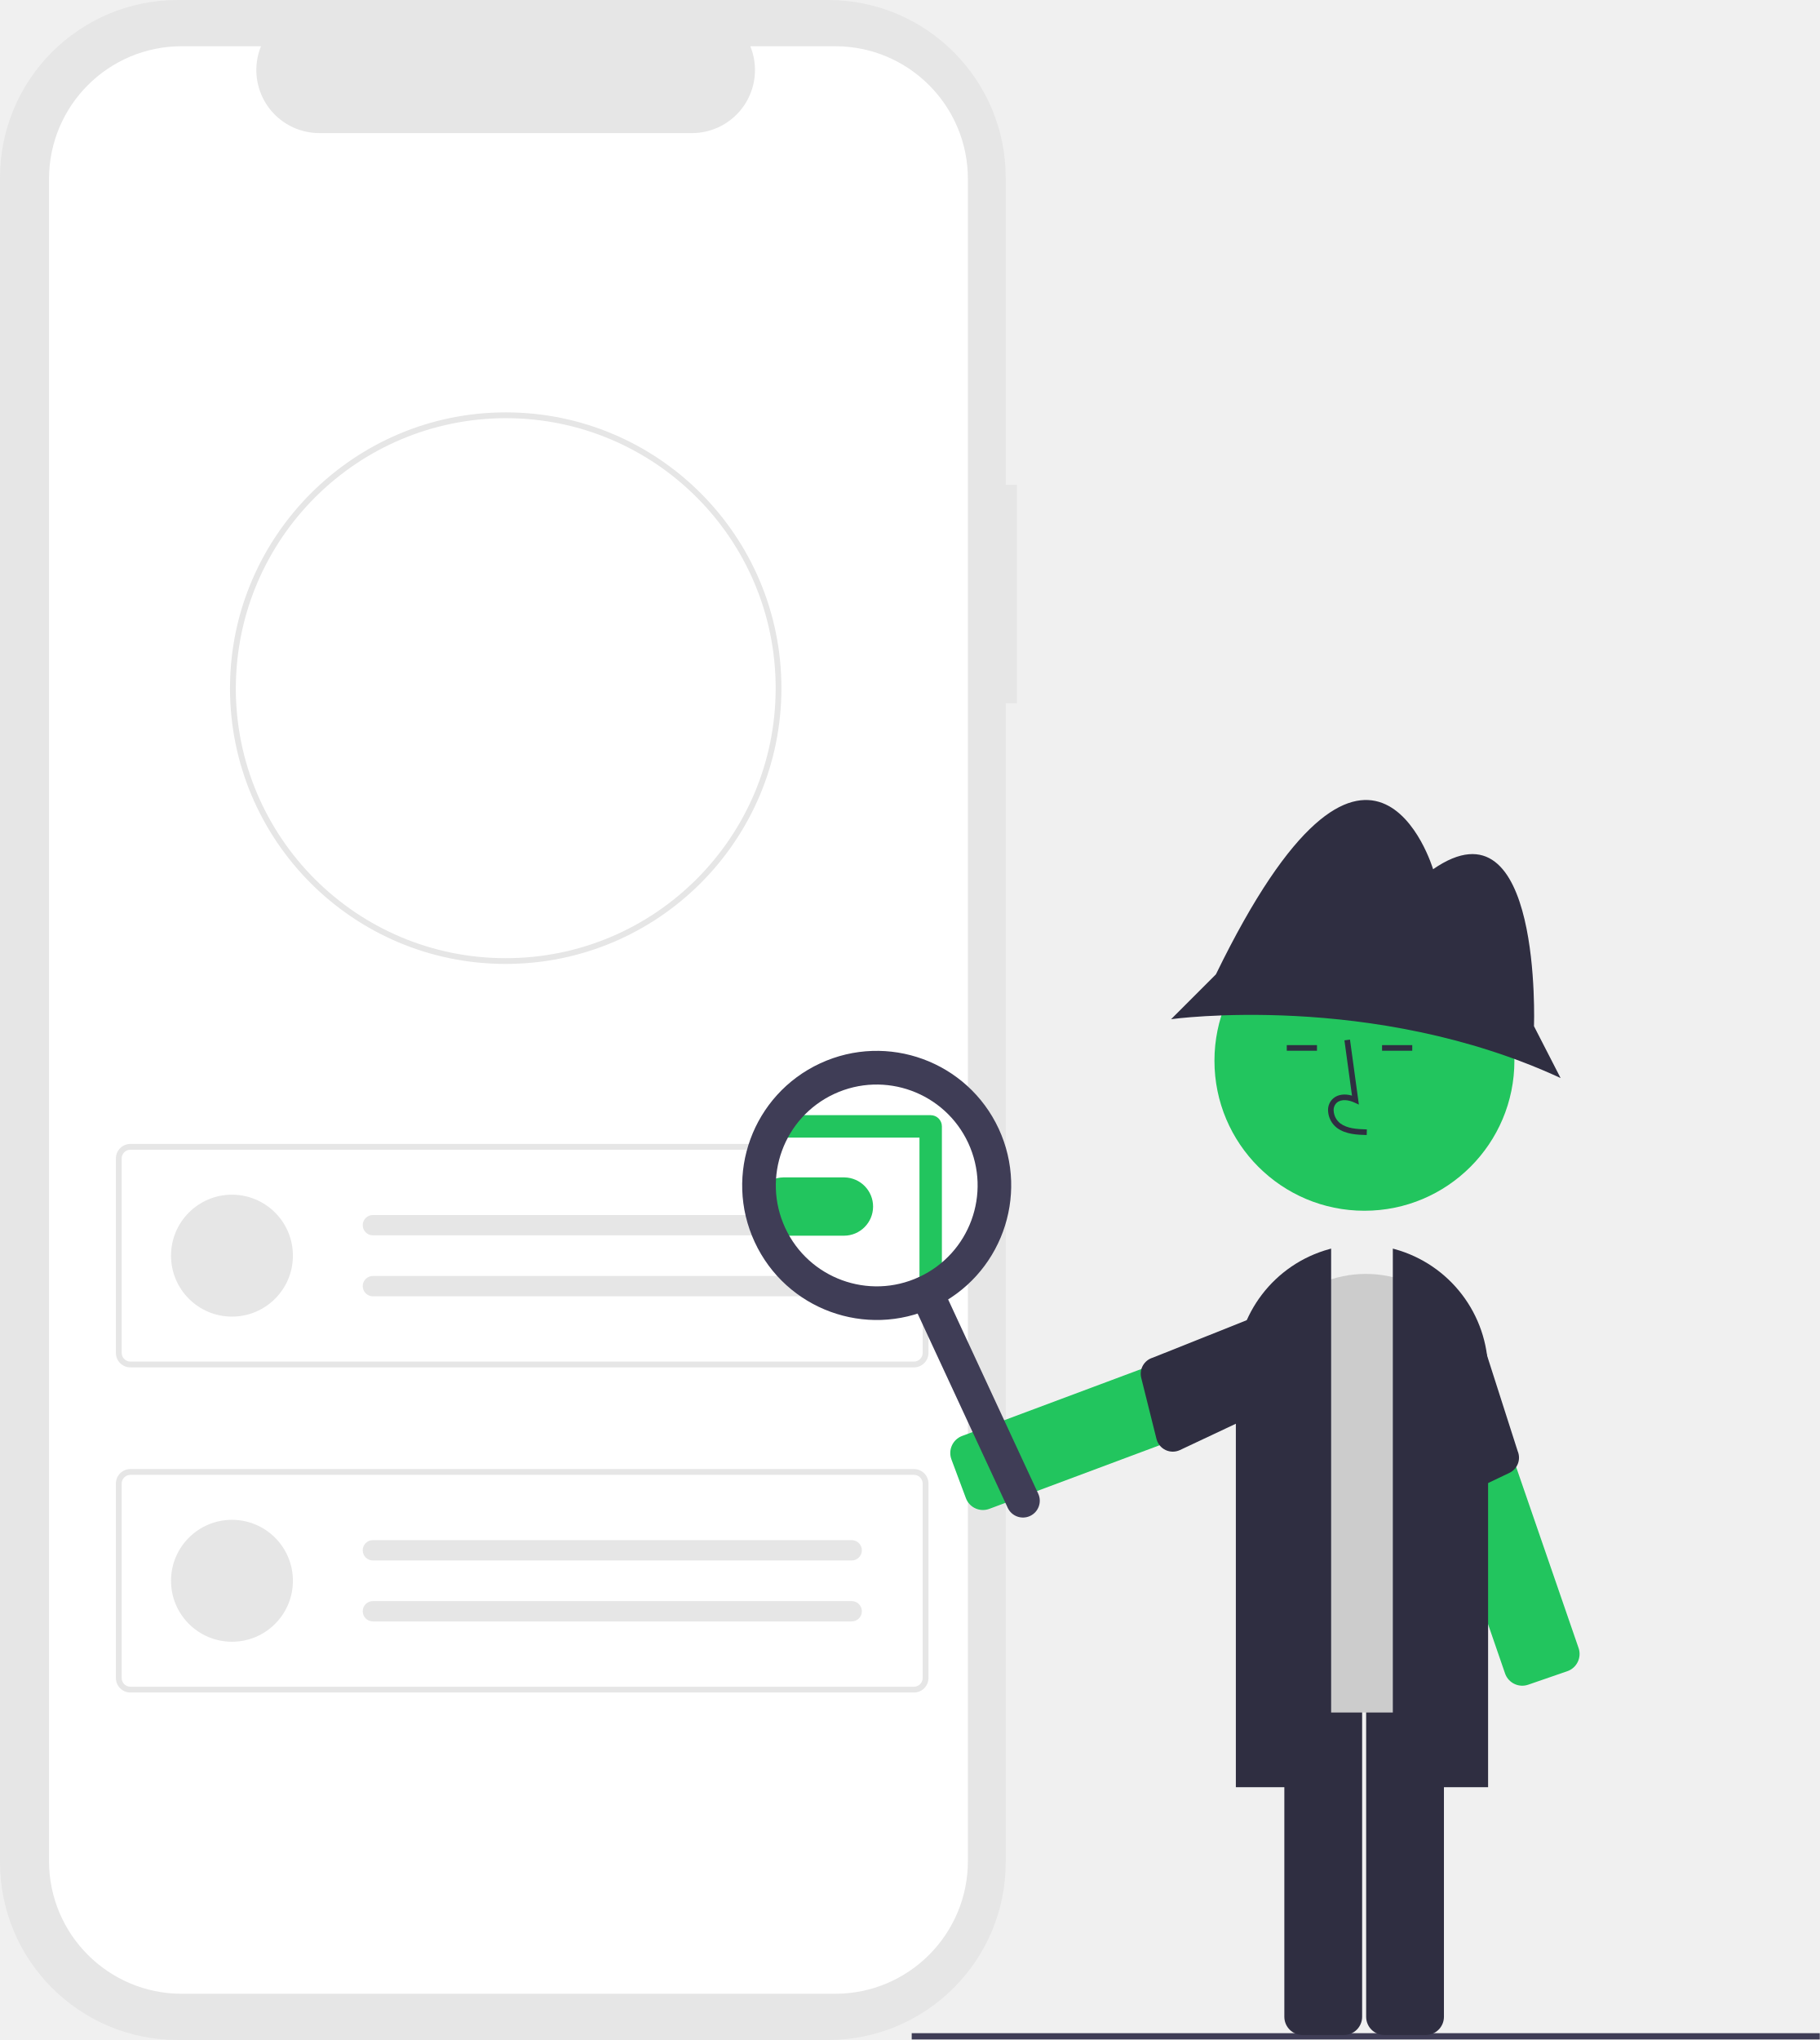
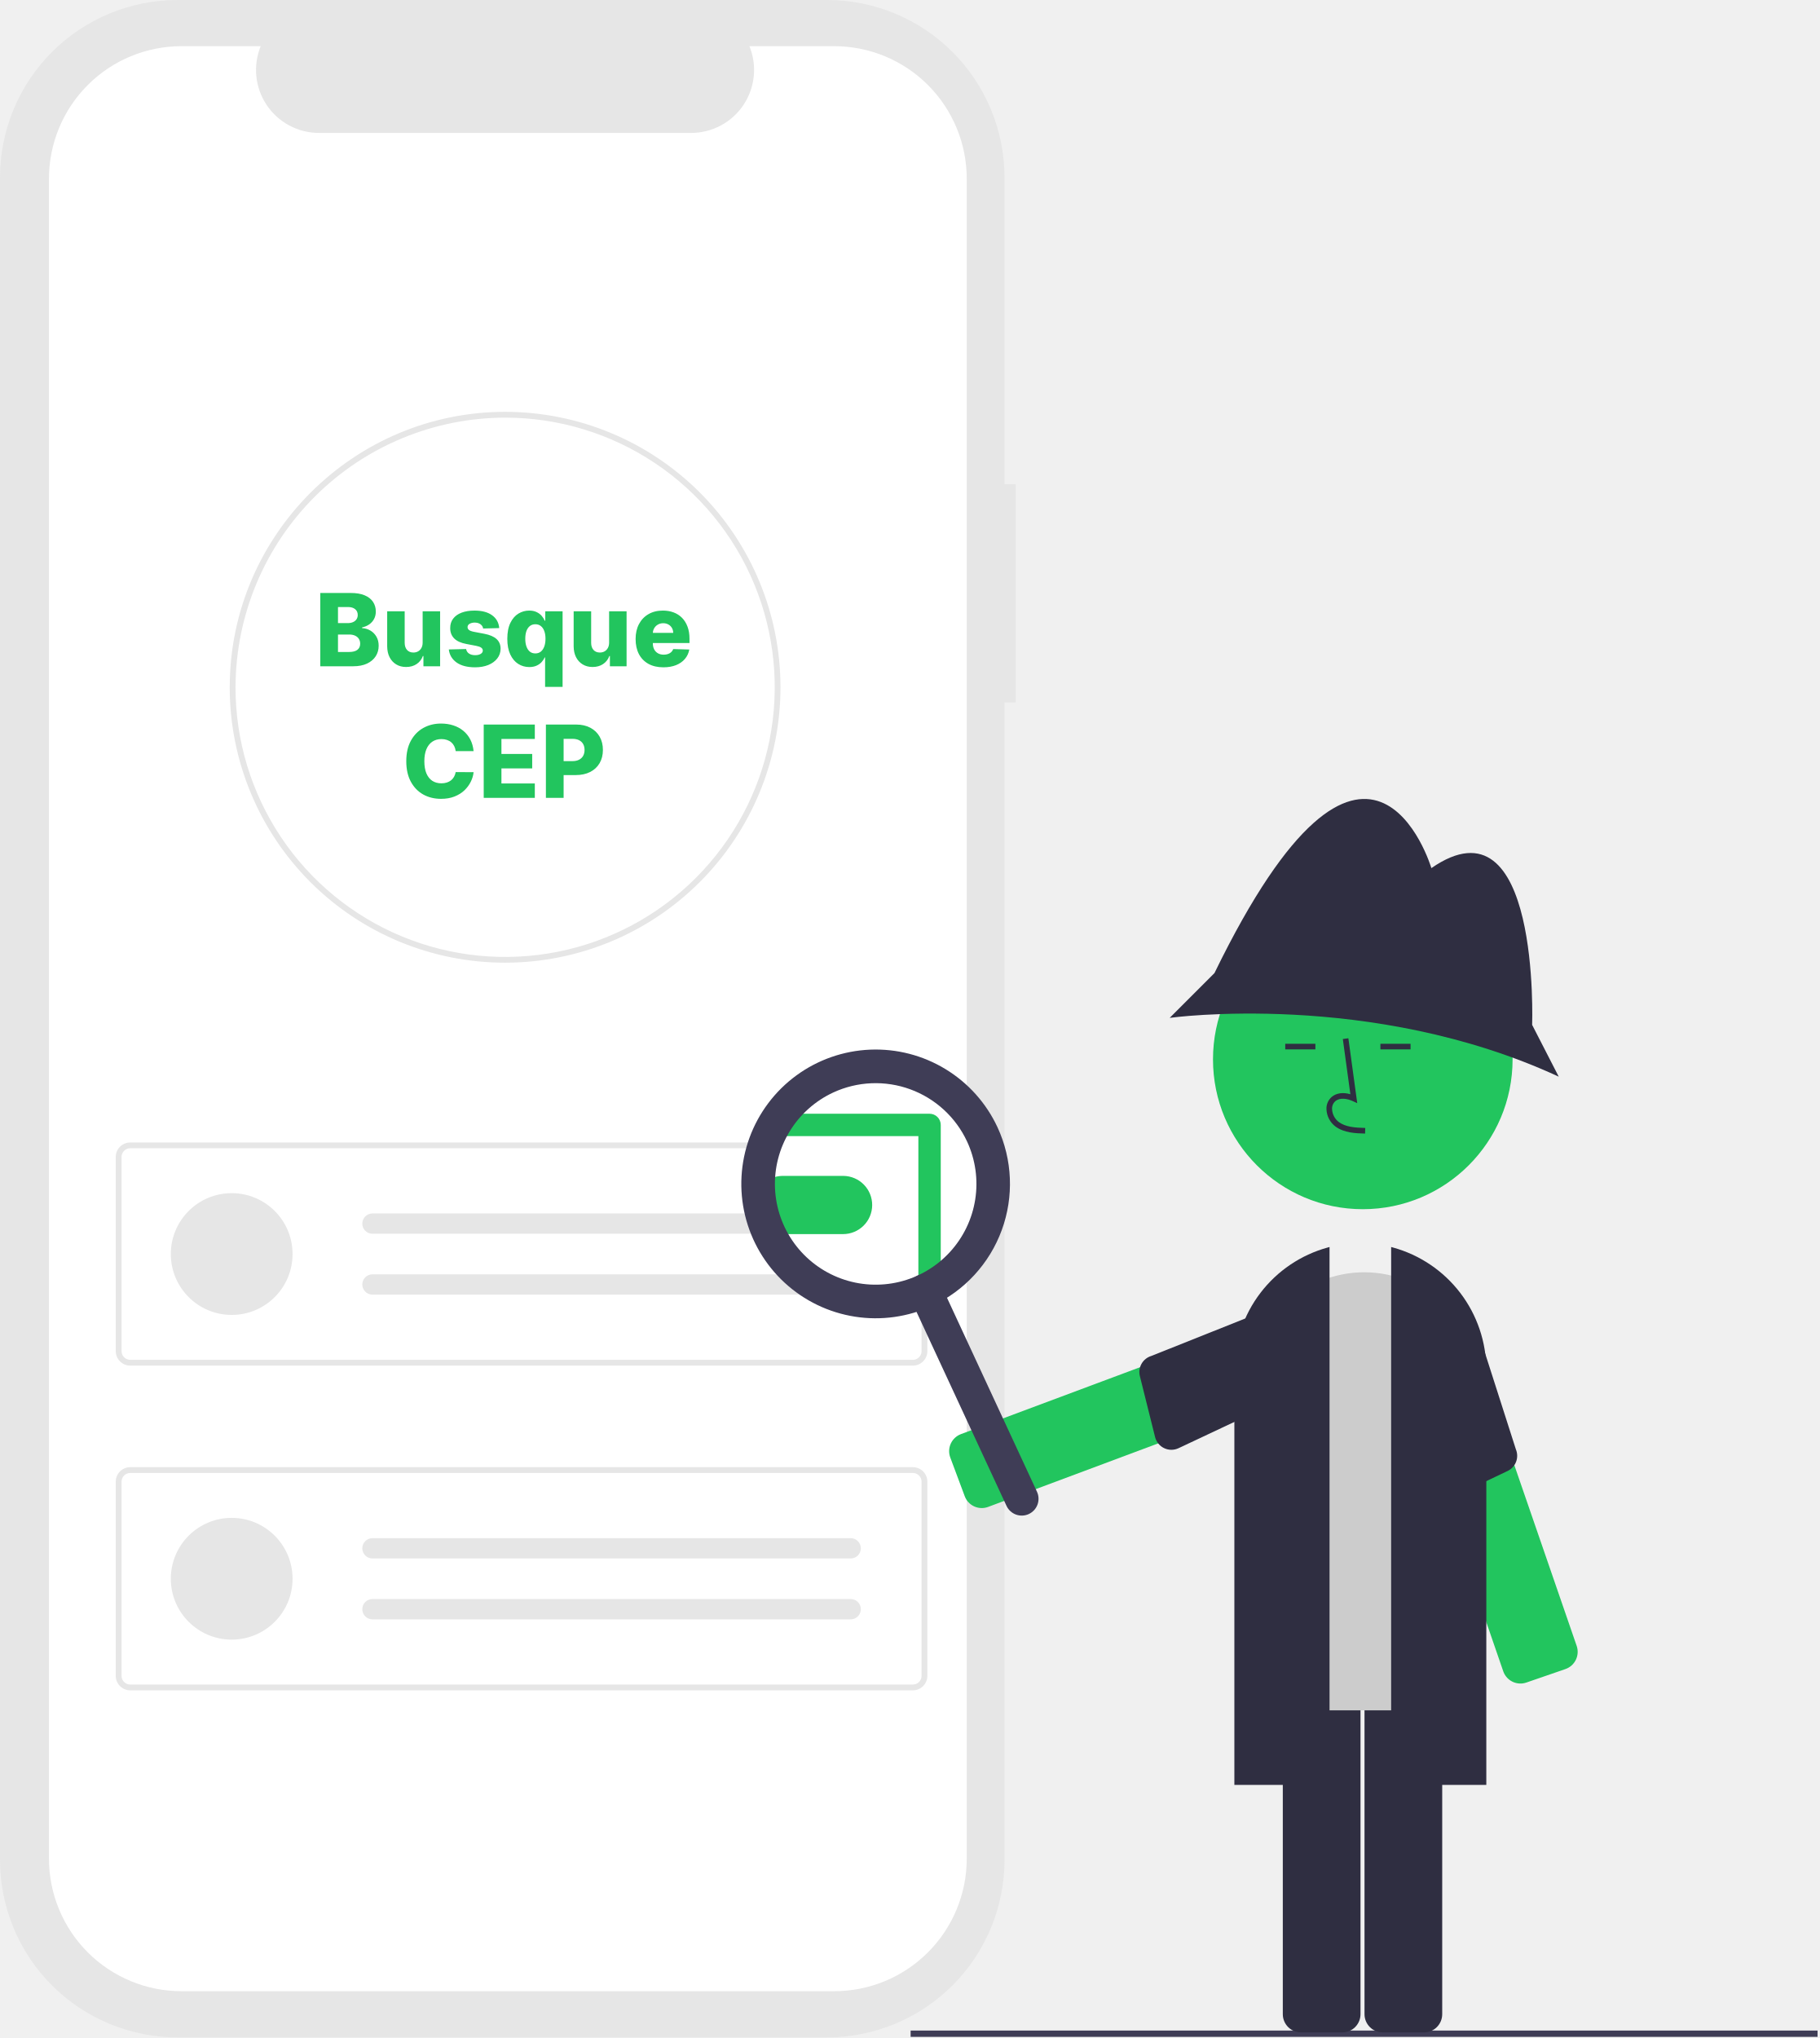
- <svg xmlns="http://www.w3.org/2000/svg" data-name="Layer 1" width="649.378" height="727.778" viewBox="0 0 649.378 727.778">
-   <path d="M648.2,259.058h-3.999V149.513A63.402,63.402,0,0,0,580.8,86.111H348.713a63.402,63.402,0,0,0-63.402,63.402V750.487A63.402,63.402,0,0,0,348.713,813.889H580.799a63.402,63.402,0,0,0,63.402-63.402V337.034h3.999Z" transform="translate(-285.3111 -86.11101)" fill="#e6e6e6" />
-   <path d="M583.358,102.606h-30.295a22.495,22.495,0,0,1-20.827,30.991H399.276a22.495,22.495,0,0,1-20.827-30.991H350.153a47.348,47.348,0,0,0-47.348,47.348V750.046a47.348,47.348,0,0,0,47.348,47.348H583.358a47.348,47.348,0,0,0,47.348-47.348h0V149.954A47.348,47.348,0,0,0,583.358,102.606Z" transform="translate(-285.3111 -86.11101)" fill="#fff" />
-   <path id="f3818c68-126c-4685-b4e0-2450731ccc2a-133" data-name="a2804879-ded6-4045-b20f-1f1dde9b938b" d="M611.462,573.93h-279.619a5.184,5.184,0,0,1-5.178-5.178v-69.361a5.184,5.184,0,0,1,5.178-5.178h279.619a5.184,5.184,0,0,1,5.178,5.178v69.362A5.184,5.184,0,0,1,611.462,573.93Zm-279.619-77.646a3.11,3.11,0,0,0-3.107,3.107v69.362a3.11,3.11,0,0,0,3.107,3.107h279.619a3.11,3.11,0,0,0,3.107-3.107v-69.362a3.11,3.11,0,0,0-3.107-3.107Z" transform="translate(-285.3111 -86.11101)" fill="#e6e6e6" />
-   <circle id="abdb74b7-e321-430b-89c2-b563f66442fc" data-name="b9ad11c9-d8a0-4df6-8741-900b9ec46a35" cx="82.778" cy="447.96" r="21.748" fill="#e6e6e6" />
-   <path id="addd02b1-b85b-481a-baea-1b0ba5ed9f4a-134" data-name="bd261eec-7ae0-49b0-bf26-57ff03972605" d="M418.317,519.573a3.625,3.625,0,0,0,0,7.249h170.878a3.625,3.625,0,0,0,.14-7.249l-.021-0q-.059-.001-.119,0Z" transform="translate(-285.3111 -86.11101)" fill="#e6e6e6" />
-   <path id="a42dc2a4-5fb2-4ea8-b2b3-ce81bc256782-135" data-name="e80b4447-8c34-435b-ba6c-5300a190ab24" d="M418.317,541.321a3.625,3.625,0,0,0,0,7.249h170.878a3.625,3.625,0,0,0,.119-7.249q-.059-.001-.119,0Z" transform="translate(-285.3111 -86.11101)" fill="#e6e6e6" />
-   <path id="b84687c4-e3b4-4975-8361-bf73c33c9ee5-136" data-name="e55fcb7d-3a3b-45d8-b167-72fb2263dd92" d="M611.462,689.92h-279.619a5.184,5.184,0,0,1-5.178-5.178v-69.361a5.184,5.184,0,0,1,5.178-5.178h279.619a5.184,5.184,0,0,1,5.178,5.178v69.362A5.184,5.184,0,0,1,611.462,689.92Zm-279.619-77.646a3.11,3.11,0,0,0-3.107,3.107v69.362a3.11,3.11,0,0,0,3.107,3.107h279.619a3.11,3.11,0,0,0,3.107-3.107v-69.362a3.11,3.11,0,0,0-3.107-3.107Z" transform="translate(-285.3111 -86.11101)" fill="#e6e6e6" />
-   <circle id="fe3713e7-4e14-41f8-af1d-48b338e5371c" data-name="a50d232f-7710-43e4-8fa9-6ef0443fc454" cx="82.778" cy="563.95" r="21.748" fill="#e6e6e6" />
-   <path id="e34cf46a-1d6c-4c41-b5e1-331fa5bf8d4c-137" data-name="e49b4965-a9e9-4371-9134-194e44e65c31" d="M418.317,635.563a3.625,3.625,0,0,0,0,7.249h170.878a3.625,3.625,0,0,0,.119-7.249q-.059-.001-.119,0Z" transform="translate(-285.3111 -86.11101)" fill="#e6e6e6" />
-   <path id="e105039f-b7a6-49c8-8f81-87505f1b0ae5-138" data-name="abc4586a-ac92-4255-aae6-84f53baad571" d="M418.317,657.311a3.625,3.625,0,0,0,0,7.249h170.878a3.625,3.625,0,0,0,.119-7.249q-.059-.001-.119,0Z" transform="translate(-285.3111 -86.11101)" fill="#e6e6e6" />
-   <path id="ad9187ec-89e0-4b9d-a4fb-dc654c09bafe-139" data-name="a9e593af-a319-4e97-9065-f0c2c04624d5" d="M465.768,429.995a98.343,98.343,0,0,1-98.384-98.302v-.082c0-.206,0-.423.012-.629.3-53.879,44.432-97.756,98.372-97.756a98.384,98.384,0,0,1,.022,196.768h-.022Zm0-194.7a96.519,96.519,0,0,0-96.3,95.749c-.011.22-.011.4-.011.564a96.325,96.325,0,1,0,96.337-96.313h-.026Z" transform="translate(-285.3111 -86.11101)" fill="#e6e6e6" />
-   <circle cx="315.114" cy="422.842" r="40" fill="#fff" />
-   <path d="M586.533,526.949c-.069,0-.137-0-.206-.002h-21.5a10.398,10.398,0,0,1-.008-20.792h21.518c.105-.002.22-.002.334,0a10.398,10.398,0,0,1-.138,20.794Z" transform="translate(-285.3111 -86.11101)" fill="#22c55e" />
-   <rect x="325.345" y="725.344" width="324.033" height="2.241" fill="#3f3d56" />
-   <path d="M630.621,621.842a6.561,6.561,0,0,1-.63-1.259l-5.163-13.827a6.508,6.508,0,0,1,3.815-8.363l115.242-43.032a6.506,6.506,0,0,1,8.363,3.815l5.163,13.828a6.5,6.5,0,0,1-3.816,8.363l-115.241,43.032a6.507,6.507,0,0,1-7.734-2.556Z" transform="translate(-285.3111 -86.11101)" fill="#22c55e" />
-   <path d="M743.518,551.788l-46.863,18.687a6,6,0,0,0-4.093,7.2l5.439,21.775a6,6,0,0,0,8.376,3.975l46.992-22.119a6.011,6.011,0,0,0,3.524-7.717l-5.649-18.276A6.011,6.011,0,0,0,743.518,551.788Z" transform="translate(-285.3111 -86.11101)" fill="#2f2e41" />
-   <path d="M829.28,687.45a6.507,6.507,0,0,1-6.892-4.34l-40.114-116.289a6.5,6.5,0,0,1,4.025-8.264l13.953-4.814a6.504,6.504,0,0,1,8.264,4.025l40.115,116.29a6.508,6.508,0,0,1-4.025,8.264l-13.953,4.812A6.561,6.561,0,0,1,829.28,687.45Z" transform="translate(-285.3111 -86.11101)" fill="#22c55e" />
-   <path d="M811.506,555.778l15.396,48.045a6,6,0,0,1-2.951,7.738l-20.26,9.657a6,6,0,0,1-8.396-3.934l-12.83-50.328a6.011,6.011,0,0,1,3.712-7.629l17.694-7.268A6.011,6.011,0,0,1,811.506,555.778Z" transform="translate(-285.3111 -86.11101)" fill="#2f2e41" />
-   <path d="M764.891,812.114H750.131a6.508,6.508,0,0,1-6.5-6.5V682.599a6.508,6.508,0,0,1,6.5-6.5h14.759a6.508,6.508,0,0,1,6.5,6.5V805.614A6.508,6.508,0,0,1,764.891,812.114Z" transform="translate(-285.3111 -86.11101)" fill="#2f2e41" />
-   <path d="M794.083,812.114H779.323a6.508,6.508,0,0,1-6.5-6.5V682.599a6.508,6.508,0,0,1,6.5-6.5h14.76a6.508,6.508,0,0,1,6.5,6.5V805.614A6.508,6.508,0,0,1,794.083,812.114Z" transform="translate(-285.3111 -86.11101)" fill="#2f2e41" />
-   <path d="M806.247,697.062H739.184a7.008,7.008,0,0,1-7-7V581.117a40.531,40.531,0,0,1,81.062,0V690.062A7.008,7.008,0,0,1,806.247,697.062Z" transform="translate(-285.3111 -86.11101)" fill="#ccc" />
-   <path d="M816.341,723.711h-34V531.556l.632.172a45.382,45.382,0,0,1,33.368,43.688Z" transform="translate(-285.3111 -86.11101)" fill="#2f2e41" />
-   <path d="M760.326,723.711h-34V575.416a45.382,45.382,0,0,1,33.368-43.688l.632-.172Z" transform="translate(-285.3111 -86.11101)" fill="#2f2e41" />
-   <circle cx="486.897" cy="378.421" r="53.519" fill="#22c55e" />
-   <path d="M832.715,452.21s3-83-36-56c0,0-22.5-75.5-77.5,37.5l-16,16s72-10,139,21Z" transform="translate(-285.3111 -86.11101)" fill="#2f2e41" />
-   <path d="M773.024,491.036c-3.306-.092-7.42-.207-10.59-2.522a8.133,8.133,0,0,1-3.2-6.073,5.471,5.471,0,0,1,1.86-4.493c1.656-1.399,4.073-1.727,6.678-.961l-2.699-19.726,1.981-.271,3.173,23.19-1.655-.759c-1.918-.88-4.552-1.328-6.188.055a3.515,3.515,0,0,0-1.153,2.896,6.147,6.147,0,0,0,2.381,4.528c2.467,1.802,5.746,2.034,9.466,2.138Z" transform="translate(-285.3111 -86.11101)" fill="#2f2e41" />
-   <rect x="459.192" y="372.852" width="10.772" height="2" fill="#2f2e41" />
-   <rect x="493.192" y="372.852" width="10.772" height="2" fill="#2f2e41" />
-   <path d="M652.882,626.944a6,6,0,0,1-7.968-2.918l-34.511-74.384a6,6,0,0,1,10.885-5.05l34.511,74.384A6,6,0,0,1,652.882,626.944Z" transform="translate(-285.3111 -86.11101)" fill="#3f3d56" />
-   <path d="M617.425,546.905a4,4,0,0,1-4-4V491.953h-50a4,4,0,0,1,0-8h54a4,4,0,0,1,4,4v54.953A4,4,0,0,1,617.425,546.905Z" transform="translate(-285.3111 -86.11101)" fill="#22c55e" />
-   <path d="M618.371,552.56a48,48,0,1,1,23.34-63.743A48.054,48.054,0,0,1,618.371,552.56Zm-35.353-76.198a36,36,0,1,0,47.808,17.505A36.041,36.041,0,0,0,583.018,476.362Z" transform="translate(-285.3111 -86.11101)" fill="#3f3d56" />
+ <svg xmlns="http://www.w3.org/2000/svg" width="650" height="728" viewBox="0 0 650 728" fill="none">
+   <g clip-path="url(#clip0_49_341)">
+     <path d="M362.889 172.947H358.891V63.402C358.891 46.587 352.211 30.46 340.321 18.57C328.43 6.68 312.304 2.12175e-05 295.489 2.01908e-10H63.402C55.076 -2.10113e-05 46.831 1.64 39.139 4.826C31.447 8.012 24.457 12.682 18.57 18.57C12.683 24.457 8.012 31.447 4.826 39.139C1.64 46.831 1.83851e-05 55.076 0 63.402V664.376C-7.87929e-06 672.702 1.64 680.947 4.826 688.639C8.012 696.331 12.682 703.321 18.57 709.208C24.457 715.095 31.447 719.766 39.139 722.952C46.831 726.138 55.076 727.778 63.402 727.778H295.488C312.304 727.778 328.43 721.098 340.32 709.208C352.211 697.318 358.89 681.191 358.89 664.376V250.923H362.889V172.947Z" fill="#E6E6E6" />
+     <path d="M298.047 16.495H267.752C269.145 19.911 269.677 23.616 269.3 27.286C268.924 30.956 267.651 34.476 265.593 37.538C263.536 40.6 260.757 43.108 257.501 44.843C254.246 46.578 250.613 47.485 246.925 47.486H113.965C110.276 47.485 106.644 46.578 103.389 44.843C100.133 43.108 97.354 40.6 95.296 37.538C93.239 34.476 91.966 30.956 91.589 27.286C91.213 23.616 91.745 19.911 93.138 16.495H64.843C52.285 16.495 40.242 21.483 31.363 30.363C22.483 39.242 17.495 51.285 17.495 63.843V663.935C17.495 676.493 22.483 688.536 31.363 697.415C40.242 706.295 52.285 711.283 64.842 711.283H298.047C304.265 711.283 310.422 710.058 316.166 707.679C321.911 705.3 327.13 701.812 331.527 697.415C335.923 693.019 339.411 687.799 341.79 682.055C344.17 676.31 345.395 670.153 345.395 663.935V63.843C345.395 57.625 344.17 51.468 341.79 45.724C339.411 39.979 335.923 34.759 331.527 30.363C327.13 25.966 321.91 22.479 316.166 20.099C310.421 17.72 304.265 16.495 298.047 16.495Z" fill="white" />
+     <path d="M326.151 487.819H46.532C45.16 487.817 43.844 487.271 42.873 486.3C41.902 485.33 41.356 484.014 41.355 482.641V413.28C41.356 411.907 41.902 410.591 42.873 409.62C43.844 408.649 45.16 408.103 46.532 408.102H326.151C327.524 408.103 328.84 408.649 329.811 409.62C330.782 410.591 331.328 411.907 331.33 413.28V482.642C331.328 484.014 330.781 485.33 329.811 486.301C328.84 487.271 327.524 487.817 326.151 487.819ZM46.532 410.173C45.709 410.174 44.919 410.501 44.336 411.084C43.754 411.666 43.426 412.456 43.425 413.28V482.642C43.426 483.466 43.754 484.255 44.336 484.838C44.919 485.42 45.709 485.748 46.532 485.749H326.151C326.975 485.748 327.765 485.42 328.348 484.838C328.93 484.255 329.258 483.466 329.258 482.642V413.28C329.258 412.456 328.93 411.666 328.348 411.084C327.765 410.501 326.975 410.174 326.151 410.173H46.532Z" fill="#E6E6E6" />
+     <path d="M82.778 469.708C94.789 469.708 104.526 459.971 104.526 447.96C104.526 435.949 94.789 426.212 82.778 426.212C70.767 426.212 61.03 435.949 61.03 447.96C61.03 459.971 70.767 469.708 82.778 469.708Z" fill="#E6E6E6" />
+     <path d="M133.006 433.462C132.055 433.478 131.149 433.866 130.482 434.544C129.815 435.222 129.441 436.135 129.441 437.086C129.441 438.037 129.815 438.95 130.482 439.628C131.149 440.306 132.055 440.695 133.006 440.711H303.884C304.845 440.729 305.775 440.365 306.467 439.699C307.16 439.032 307.56 438.118 307.578 437.156C307.597 436.195 307.233 435.266 306.566 434.573C305.9 433.88 304.985 433.481 304.024 433.462L304.003 433.462C303.964 433.461 303.924 433.461 303.884 433.462H133.006Z" fill="#E6E6E6" />
+     <path d="M133.006 455.21C132.055 455.226 131.149 455.614 130.482 456.292C129.815 456.97 129.441 457.883 129.441 458.834C129.441 459.785 129.815 460.698 130.482 461.376C131.149 462.054 132.055 462.443 133.006 462.459H303.884C304.844 462.472 305.77 462.104 306.459 461.436C307.148 460.768 307.543 459.853 307.559 458.894C307.575 457.934 307.209 457.007 306.543 456.317C305.876 455.626 304.963 455.228 304.003 455.21C303.964 455.209 303.924 455.209 303.884 455.21H133.006Z" fill="#E6E6E6" />
+     <path d="M326.151 603.809H46.532C45.16 603.807 43.844 603.261 42.873 602.29C41.902 601.32 41.356 600.004 41.355 598.631V529.27C41.356 527.897 41.902 526.581 42.873 525.61C43.844 524.639 45.16 524.093 46.532 524.092H326.151C327.524 524.093 328.84 524.639 329.811 525.61C330.782 526.581 331.328 527.897 331.33 529.27V598.632C331.328 600.004 330.781 601.32 329.811 602.291C328.84 603.261 327.524 603.807 326.151 603.809ZM46.532 526.163C45.709 526.164 44.919 526.491 44.336 527.074C43.754 527.656 43.426 528.446 43.425 529.27V598.632C43.426 599.456 43.754 600.245 44.336 600.828C44.919 601.41 45.709 601.738 46.532 601.739H326.151C326.975 601.738 327.765 601.41 328.348 600.828C328.93 600.245 329.258 599.456 329.258 598.632V529.27C329.258 528.446 328.93 527.656 328.348 527.074C327.765 526.491 326.975 526.164 326.151 526.163H46.532Z" fill="#E6E6E6" />
+     <path d="M82.778 585.698C94.789 585.698 104.526 575.961 104.526 563.95C104.526 551.939 94.789 542.202 82.778 542.202C70.767 542.202 61.03 551.939 61.03 563.95C61.03 575.961 70.767 585.698 82.778 585.698Z" fill="#E6E6E6" />
+     <path d="M133.006 549.452C132.055 549.468 131.149 549.856 130.482 550.534C129.815 551.213 129.441 552.125 129.441 553.076C129.441 554.027 129.815 554.94 130.482 555.618C131.149 556.296 132.055 556.685 133.006 556.701H303.884C304.844 556.714 305.77 556.346 306.459 555.678C307.148 555.01 307.543 554.095 307.559 553.136C307.575 552.176 307.209 551.249 306.543 550.559C305.876 549.868 304.963 549.47 304.003 549.452C303.964 549.451 303.924 549.451 303.884 549.452H133.006Z" fill="#E6E6E6" />
+     <path d="M133.006 571.2C132.055 571.216 131.149 571.604 130.482 572.282C129.815 572.96 129.441 573.873 129.441 574.824C129.441 575.775 129.815 576.688 130.482 577.366C131.149 578.044 132.055 578.433 133.006 578.449H303.884C304.844 578.462 305.77 578.094 306.459 577.426C307.148 576.758 307.543 575.843 307.559 574.884C307.575 573.924 307.209 572.997 306.543 572.307C305.876 571.616 304.963 571.218 304.003 571.2C303.964 571.199 303.924 571.199 303.884 571.2H133.006Z" fill="#E6E6E6" />
+     <path d="M180.457 343.884C154.375 343.895 129.357 333.544 110.906 315.109C92.456 296.674 82.084 271.664 82.073 245.582V245.5C82.073 245.294 82.073 245.077 82.085 244.871C82.385 190.992 126.517 147.115 180.457 147.115C206.55 147.112 231.576 157.474 250.029 175.923C268.481 194.371 278.849 219.395 278.852 245.488C278.855 271.581 268.493 296.606 250.044 315.059C231.596 333.512 206.573 343.88 180.48 343.883H180.457V343.884ZM180.457 149.184C155.03 149.241 130.652 159.329 112.62 177.258C94.588 195.186 84.36 219.506 84.157 244.933C84.146 245.153 84.146 245.333 84.146 245.497C84.144 264.548 89.791 283.172 100.373 299.014C110.956 314.856 125.998 327.204 143.598 334.497C161.198 341.79 180.566 343.7 199.252 339.985C217.937 336.271 235.102 327.099 248.575 313.629C262.048 300.16 271.224 282.997 274.943 264.313C278.662 245.628 276.757 226.26 269.469 208.658C262.18 191.056 249.836 176.01 233.997 165.424C218.157 154.838 199.535 149.186 180.483 149.184H180.457Z" fill="#E6E6E6" />
+     <path d="M315.114 462.842C337.205 462.842 355.114 444.933 355.114 422.842C355.114 400.75 337.205 382.842 315.114 382.842C293.022 382.842 275.114 400.75 275.114 422.842C275.114 444.933 293.022 462.842 315.114 462.842Z" fill="white" />
+     <path d="M301.222 440.838C301.153 440.838 301.085 440.837 301.016 440.836H279.516C276.788 440.793 274.186 439.679 272.272 437.735C270.357 435.791 269.284 433.172 269.283 430.444C269.282 427.715 270.353 425.096 272.266 423.15C274.179 421.205 276.779 420.089 279.507 420.043H301.026C301.131 420.041 301.246 420.041 301.359 420.043C304.104 420.081 306.722 421.203 308.643 423.163C310.564 425.124 311.632 427.764 311.614 430.509C311.595 433.254 310.493 435.88 308.546 437.815C306.599 439.75 303.967 440.836 301.222 440.838Z" fill="#22C55E" />
+     <path d="M649.378 725.344H325.345V727.584H649.378V725.344Z" fill="#3F3D56" />
+     <path d="M345.31 535.731C345.055 535.335 344.844 534.913 344.68 534.472L339.516 520.645C338.915 519.03 338.98 517.243 339.695 515.675C340.41 514.107 341.718 512.887 343.332 512.282L458.574 469.25C460.189 468.649 461.977 468.713 463.544 469.428C465.112 470.143 466.332 471.451 466.937 473.065L472.1 486.893C472.398 487.692 472.537 488.543 472.507 489.396C472.476 490.249 472.279 491.088 471.924 491.864C471.57 492.641 471.066 493.34 470.442 493.922C469.817 494.504 469.084 494.957 468.284 495.256L353.043 538.287C351.656 538.805 350.133 538.834 348.727 538.369C347.321 537.904 346.115 536.974 345.31 535.731Z" fill="#22C55E" />
+     <path d="M458.207 465.677L411.344 484.364C409.867 484.809 408.618 485.804 407.856 487.145C407.094 488.485 406.877 490.068 407.251 491.564L412.69 513.339C412.904 514.199 413.307 515.001 413.869 515.687C414.431 516.373 415.138 516.926 415.939 517.306C416.74 517.686 417.615 517.884 418.501 517.885C419.388 517.887 420.264 517.692 421.066 517.314L468.058 495.195C469.547 494.637 470.754 493.511 471.414 492.065C472.075 490.618 472.136 488.969 471.583 487.478L465.934 469.203C465.376 467.711 464.249 466.503 462.8 465.842C461.351 465.181 459.699 465.122 458.207 465.677Z" fill="#2F2E41" />
+     <path d="M543.97 601.339C542.498 601.508 541.013 601.17 539.76 600.381C538.507 599.591 537.561 598.398 537.077 596.999L496.963 480.71C496.685 479.903 496.568 479.049 496.62 478.197C496.671 477.345 496.89 476.511 497.264 475.744C497.638 474.976 498.159 474.29 498.798 473.724C499.437 473.158 500.181 472.724 500.988 472.445L514.941 467.632C516.571 467.071 518.356 467.18 519.906 467.935C521.455 468.689 522.642 470.028 523.205 471.657L563.319 587.947C563.879 589.577 563.77 591.362 563.015 592.912C562.261 594.461 560.923 595.647 559.294 596.211L545.342 601.024C544.897 601.178 544.437 601.283 543.97 601.339Z" fill="#22C55E" />
+     <path d="M526.195 469.667L541.591 517.712C542.187 519.134 542.214 520.731 541.664 522.172C541.115 523.613 540.032 524.787 538.64 525.45L518.38 535.108C517.579 535.489 516.704 535.688 515.818 535.691C514.931 535.694 514.055 535.501 513.252 535.124C512.449 534.748 511.74 534.199 511.175 533.516C510.61 532.833 510.203 532.033 509.984 531.174L497.154 480.846C496.637 479.342 496.738 477.694 497.434 476.265C498.13 474.835 499.363 473.739 500.865 473.217L518.559 465.948C520.065 465.431 521.715 465.531 523.146 466.228C524.578 466.926 525.674 468.162 526.195 469.667Z" fill="#2F2E41" />
+     <path d="M479.58 726.003H464.82C463.097 726.001 461.445 725.316 460.226 724.097C459.008 722.879 458.322 721.226 458.32 719.503V596.488C458.322 594.765 459.008 593.113 460.226 591.894C461.445 590.676 463.097 589.99 464.82 589.988H479.58C481.303 589.99 482.955 590.676 484.174 591.894C485.392 593.113 486.078 594.765 486.08 596.488V719.503C486.078 721.226 485.392 722.879 484.174 724.097C482.955 725.316 481.303 726.001 479.58 726.003Z" fill="#2F2E41" />
+     <path d="M508.772 726.003H494.012C492.289 726.001 490.637 725.316 489.418 724.097C488.2 722.879 487.514 721.226 487.512 719.503V596.488C487.514 594.765 488.2 593.113 489.418 591.894C490.637 590.676 492.289 589.99 494.012 589.988H508.772C510.495 589.99 512.147 590.676 513.366 591.894C514.585 593.113 515.27 594.765 515.272 596.488V719.503C515.27 721.226 514.585 722.879 513.366 724.097C512.147 725.316 510.495 726.001 508.772 726.003Z" fill="#2F2E41" />
+     <path d="M520.936 610.951H453.873C452.017 610.948 450.238 610.21 448.926 608.898C447.613 607.586 446.875 605.806 446.873 603.951V495.006C446.873 484.257 451.143 473.947 458.744 466.346C466.345 458.745 476.655 454.475 487.404 454.475C498.154 454.475 508.463 458.745 516.064 466.346C523.665 473.947 527.936 484.257 527.936 495.006V603.951C527.933 605.806 527.195 607.586 525.883 608.898C524.571 610.21 522.791 610.948 520.936 610.951Z" fill="#CCCCCC" />
+     <path d="M531.03 637.6H497.03V445.445L497.662 445.618C507.237 448.246 515.686 453.943 521.714 461.834C527.741 469.725 531.014 479.375 531.03 489.305V637.6Z" fill="#2F2E41" />
+     <path d="M475.015 637.6H441.015V489.305C441.032 479.375 444.305 469.725 450.332 461.834C456.359 453.943 464.808 448.246 474.384 445.618L475.015 445.445V637.6Z" fill="#2F2E41" />
+     <path d="M486.897 431.94C516.455 431.94 540.416 407.978 540.416 378.421C540.416 348.863 516.455 324.901 486.897 324.901C457.339 324.901 433.378 348.863 433.378 378.421C433.378 407.978 457.339 431.94 486.897 431.94Z" fill="#22C55E" />
+     <path d="M547.404 366.099C547.404 366.099 550.404 283.099 511.404 310.099C511.404 310.099 488.904 234.599 433.904 347.599L417.904 363.599C417.904 363.599 489.904 353.599 556.904 384.599L547.404 366.099Z" fill="#2F2E41" />
+     <path d="M487.713 404.925C484.407 404.834 480.293 404.719 477.123 402.403C476.18 401.686 475.404 400.77 474.851 399.721C474.298 398.672 473.982 397.515 473.923 396.331C473.866 395.489 474.004 394.645 474.327 393.866C474.65 393.086 475.148 392.392 475.784 391.837C477.439 390.438 479.857 390.11 482.462 390.876L479.763 371.15L481.744 370.879L484.917 394.069L483.263 393.31C481.344 392.43 478.711 391.982 477.075 393.365C476.673 393.726 476.36 394.176 476.16 394.678C475.96 395.18 475.879 395.721 475.922 396.26C475.97 397.142 476.208 398.002 476.619 398.784C477.03 399.565 477.604 400.249 478.303 400.788C480.77 402.59 484.049 402.822 487.769 402.926L487.713 404.925Z" fill="#2F2E41" />
+     <path d="M469.964 372.852H459.192V374.852H469.964V372.852Z" fill="#2F2E41" />
+     <path d="M503.964 372.852H493.192V374.852H503.964V372.852Z" fill="#2F2E41" />
+     <path d="M367.571 540.833C366.127 541.503 364.477 541.571 362.983 541.024C361.489 540.477 360.273 539.359 359.603 537.915L325.092 463.531C324.423 462.088 324.354 460.438 324.901 458.943C325.448 457.449 326.567 456.234 328.01 455.564C329.453 454.895 331.104 454.826 332.598 455.373C334.092 455.92 335.308 457.038 335.978 458.481L370.489 532.865C371.158 534.309 371.227 535.959 370.68 537.453C370.133 538.947 369.014 540.163 367.571 540.833Z" fill="#3F3D56" />
+     <path d="M332.114 460.794C331.053 460.794 330.035 460.373 329.285 459.623C328.535 458.873 328.114 457.855 328.114 456.794V405.842H278.114C277.053 405.842 276.035 405.42 275.285 404.67C274.535 403.92 274.114 402.903 274.114 401.842C274.114 400.781 274.535 399.763 275.285 399.013C276.035 398.263 277.053 397.842 278.114 397.842H332.114C333.175 397.842 334.192 398.263 334.942 399.013C335.692 399.763 336.114 400.781 336.114 401.842V456.794C336.114 457.855 335.692 458.873 334.942 459.623C334.192 460.373 333.175 460.794 332.114 460.794Z" fill="#22C55E" />
+     <path d="M333.06 466.449C324.448 470.444 314.845 471.796 305.465 470.334C296.085 468.872 287.349 464.661 280.362 458.234C273.375 451.806 268.451 443.452 266.212 434.226C263.973 425 264.521 415.318 267.785 406.403C271.049 397.488 276.884 389.742 284.55 384.143C292.217 378.544 301.372 375.344 310.857 374.949C320.343 374.553 329.732 376.979 337.839 381.919C345.945 386.86 352.405 394.094 356.4 402.705C361.743 414.255 362.286 427.453 357.911 439.403C353.535 451.353 344.598 461.08 333.06 466.449ZM297.707 390.251C291.248 393.247 285.823 398.092 282.118 404.172C278.412 410.252 276.593 417.294 276.89 424.408C277.187 431.522 279.586 438.388 283.785 444.138C287.984 449.888 293.794 454.264 300.48 456.712C307.166 459.16 314.428 459.571 321.347 457.892C328.267 456.213 334.533 452.52 339.353 447.279C344.174 442.039 347.332 435.487 348.429 428.452C349.525 421.417 348.511 414.215 345.515 407.756C341.488 399.102 334.193 392.399 325.231 389.118C316.268 385.836 306.37 386.243 297.707 390.251Z" fill="#3F3D56" />
+     <path d="M114.429 238V211.818H125.346C127.307 211.818 128.947 212.095 130.268 212.649C131.598 213.203 132.595 213.979 133.26 214.976C133.933 215.973 134.27 217.128 134.27 218.44C134.27 219.438 134.061 220.328 133.643 221.112C133.226 221.888 132.65 222.531 131.917 223.043C131.184 223.554 130.336 223.912 129.373 224.116V224.372C130.43 224.423 131.406 224.709 132.301 225.229C133.204 225.749 133.929 226.473 134.474 227.402C135.02 228.322 135.292 229.413 135.292 230.675C135.292 232.081 134.934 233.338 134.219 234.446C133.503 235.545 132.467 236.415 131.112 237.054C129.757 237.685 128.112 238 126.177 238H114.429ZM120.757 232.899H124.669C126.041 232.899 127.051 232.639 127.699 232.119C128.355 231.599 128.683 230.875 128.683 229.946C128.683 229.273 128.525 228.693 128.21 228.207C127.895 227.713 127.447 227.334 126.868 227.07C126.288 226.797 125.594 226.661 124.784 226.661H120.757V232.899ZM120.757 222.582H124.26C124.95 222.582 125.564 222.467 126.101 222.237C126.638 222.007 127.055 221.675 127.354 221.24C127.66 220.805 127.814 220.281 127.814 219.668C127.814 218.79 127.503 218.099 126.881 217.597C126.258 217.094 125.419 216.842 124.362 216.842H120.757V222.582ZM151.004 229.524V218.364H157.243V238H151.285V234.344H151.081C150.646 235.545 149.905 236.5 148.856 237.207C147.817 237.906 146.559 238.256 145.085 238.256C143.747 238.256 142.571 237.949 141.557 237.335C140.542 236.722 139.754 235.865 139.192 234.766C138.629 233.658 138.344 232.362 138.335 230.879V218.364H144.586V229.652C144.595 230.717 144.876 231.557 145.43 232.17C145.984 232.784 146.738 233.091 147.693 233.091C148.315 233.091 148.873 232.955 149.368 232.682C149.871 232.401 150.267 231.996 150.557 231.467C150.855 230.93 151.004 230.283 151.004 229.524ZM178.365 224.359L172.625 224.513C172.566 224.104 172.404 223.741 172.139 223.426C171.875 223.102 171.53 222.851 171.104 222.672C170.686 222.484 170.2 222.391 169.646 222.391C168.922 222.391 168.304 222.536 167.793 222.825C167.29 223.115 167.043 223.507 167.051 224.001C167.043 224.385 167.196 224.717 167.512 224.999C167.835 225.28 168.411 225.506 169.237 225.676L173.021 226.392C174.982 226.767 176.439 227.389 177.394 228.259C178.357 229.128 178.843 230.278 178.851 231.71C178.843 233.057 178.442 234.229 177.649 235.226C176.865 236.223 175.791 236.999 174.428 237.553C173.064 238.098 171.504 238.371 169.749 238.371C166.945 238.371 164.733 237.795 163.114 236.645C161.503 235.486 160.583 233.935 160.352 231.991L166.527 231.838C166.664 232.554 167.017 233.099 167.588 233.474C168.159 233.849 168.888 234.037 169.774 234.037C170.575 234.037 171.227 233.888 171.73 233.589C172.233 233.291 172.489 232.895 172.497 232.401C172.489 231.957 172.293 231.604 171.909 231.339C171.526 231.067 170.925 230.854 170.107 230.7L166.681 230.048C164.712 229.69 163.246 229.03 162.283 228.067C161.32 227.095 160.843 225.859 160.851 224.359C160.843 223.047 161.192 221.926 161.899 220.997C162.607 220.06 163.612 219.344 164.916 218.849C166.22 218.355 167.759 218.108 169.531 218.108C172.191 218.108 174.287 218.666 175.821 219.783C177.355 220.891 178.203 222.416 178.365 224.359ZM194.751 245.364V234.817H194.623C194.359 235.422 193.984 235.989 193.498 236.517C193.013 237.045 192.403 237.472 191.67 237.795C190.946 238.119 190.089 238.281 189.101 238.281C187.652 238.281 186.335 237.906 185.15 237.156C183.966 236.406 183.02 235.281 182.312 233.781C181.605 232.281 181.251 230.419 181.251 228.195C181.251 225.885 181.618 223.984 182.351 222.493C183.084 221.001 184.042 219.898 185.227 219.182C186.42 218.466 187.703 218.108 189.075 218.108C190.106 218.108 190.988 218.287 191.721 218.645C192.454 218.994 193.059 219.446 193.537 220C194.014 220.554 194.376 221.129 194.623 221.726H194.815V218.364H201.003V245.364H194.751ZM191.274 233.411C192.032 233.411 192.68 233.197 193.217 232.771C193.754 232.337 194.167 231.727 194.457 230.943C194.747 230.159 194.892 229.239 194.892 228.182C194.892 227.108 194.747 226.183 194.457 225.408C194.176 224.632 193.763 224.036 193.217 223.618C192.68 223.2 192.032 222.991 191.274 222.991C190.498 222.991 189.842 223.205 189.305 223.631C188.768 224.057 188.359 224.658 188.078 225.433C187.805 226.209 187.669 227.125 187.669 228.182C187.669 229.239 187.809 230.159 188.091 230.943C188.372 231.727 188.777 232.337 189.305 232.771C189.842 233.197 190.498 233.411 191.274 233.411ZM217.625 229.524V218.364H223.864V238H217.906V234.344H217.702C217.267 235.545 216.526 236.5 215.477 237.207C214.438 237.906 213.181 238.256 211.706 238.256C210.368 238.256 209.192 237.949 208.178 237.335C207.164 236.722 206.375 235.865 205.813 234.766C205.25 233.658 204.965 232.362 204.956 230.879V218.364H211.208V229.652C211.216 230.717 211.497 231.557 212.051 232.17C212.605 232.784 213.36 233.091 214.314 233.091C214.936 233.091 215.494 232.955 215.989 232.682C216.492 232.401 216.888 231.996 217.178 231.467C217.476 230.93 217.625 230.283 217.625 229.524ZM237.022 238.371C234.968 238.371 233.195 237.966 231.704 237.156C230.221 236.338 229.079 235.175 228.278 233.666C227.485 232.149 227.089 230.347 227.089 228.259C227.089 226.23 227.489 224.457 228.29 222.94C229.091 221.415 230.221 220.23 231.678 219.386C233.135 218.534 234.853 218.108 236.83 218.108C238.228 218.108 239.506 218.325 240.665 218.76C241.824 219.195 242.826 219.838 243.67 220.69C244.513 221.543 245.17 222.595 245.638 223.848C246.107 225.092 246.341 226.52 246.341 228.131V229.69H229.275V226.06H240.525C240.516 225.395 240.358 224.803 240.052 224.283C239.745 223.763 239.323 223.358 238.786 223.068C238.258 222.77 237.648 222.621 236.958 222.621C236.259 222.621 235.633 222.778 235.079 223.094C234.525 223.401 234.086 223.822 233.762 224.359C233.438 224.888 233.268 225.489 233.251 226.162V229.857C233.251 230.658 233.408 231.361 233.724 231.966C234.039 232.562 234.486 233.027 235.066 233.359C235.645 233.692 236.336 233.858 237.137 233.858C237.691 233.858 238.194 233.781 238.645 233.628C239.097 233.474 239.485 233.249 239.809 232.95C240.133 232.652 240.376 232.286 240.537 231.851L246.278 232.017C246.039 233.304 245.515 234.425 244.705 235.379C243.904 236.325 242.851 237.062 241.547 237.591C240.243 238.111 238.735 238.371 237.022 238.371ZM169.202 268.304H162.81C162.725 267.648 162.55 267.055 162.286 266.527C162.022 265.999 161.672 265.547 161.238 265.172C160.803 264.797 160.287 264.511 159.691 264.315C159.103 264.111 158.451 264.009 157.735 264.009C156.465 264.009 155.37 264.32 154.449 264.942C153.537 265.564 152.834 266.463 152.34 267.639C151.854 268.815 151.611 270.239 151.611 271.909C151.611 273.648 151.858 275.105 152.353 276.281C152.856 277.449 153.559 278.331 154.462 278.928C155.374 279.516 156.452 279.81 157.697 279.81C158.395 279.81 159.03 279.72 159.601 279.541C160.181 279.362 160.688 279.102 161.123 278.761C161.566 278.412 161.928 277.99 162.209 277.496C162.499 276.993 162.699 276.426 162.81 275.795L169.202 275.834C169.091 276.993 168.755 278.135 168.192 279.26C167.638 280.385 166.876 281.412 165.904 282.341C164.932 283.261 163.748 283.994 162.35 284.54C160.961 285.085 159.367 285.358 157.569 285.358C155.199 285.358 153.077 284.838 151.202 283.798C149.336 282.75 147.861 281.224 146.779 279.222C145.697 277.219 145.155 274.781 145.155 271.909C145.155 269.028 145.705 266.587 146.805 264.584C147.904 262.581 149.391 261.06 151.266 260.02C153.141 258.98 155.242 258.46 157.569 258.46C159.154 258.46 160.62 258.682 161.966 259.125C163.313 259.56 164.498 260.199 165.52 261.043C166.543 261.878 167.374 262.905 168.013 264.124C168.653 265.342 169.049 266.736 169.202 268.304ZM172.823 285V258.818H191.079V263.957H179.151V269.327H190.146V274.479H179.151V279.861H191.079V285H172.823ZM195.042 285V258.818H205.857C207.818 258.818 209.509 259.202 210.933 259.969C212.365 260.727 213.468 261.788 214.244 263.152C215.019 264.507 215.407 266.084 215.407 267.882C215.407 269.689 215.011 271.27 214.218 272.625C213.434 273.972 212.313 275.016 210.856 275.757C209.399 276.499 207.669 276.869 205.666 276.869H198.992V271.884H204.49C205.444 271.884 206.241 271.717 206.88 271.385C207.528 271.053 208.018 270.588 208.35 269.991C208.683 269.386 208.849 268.683 208.849 267.882C208.849 267.072 208.683 266.374 208.35 265.786C208.018 265.189 207.528 264.729 206.88 264.405C206.232 264.081 205.436 263.919 204.49 263.919H201.37V285H195.042Z" fill="#22C55E" />
+   </g>
+   <defs>
+     <clipPath id="clip0_49_341">
+       <rect width="649.378" height="727.778" fill="white" />
+     </clipPath>
+   </defs>
</svg>
